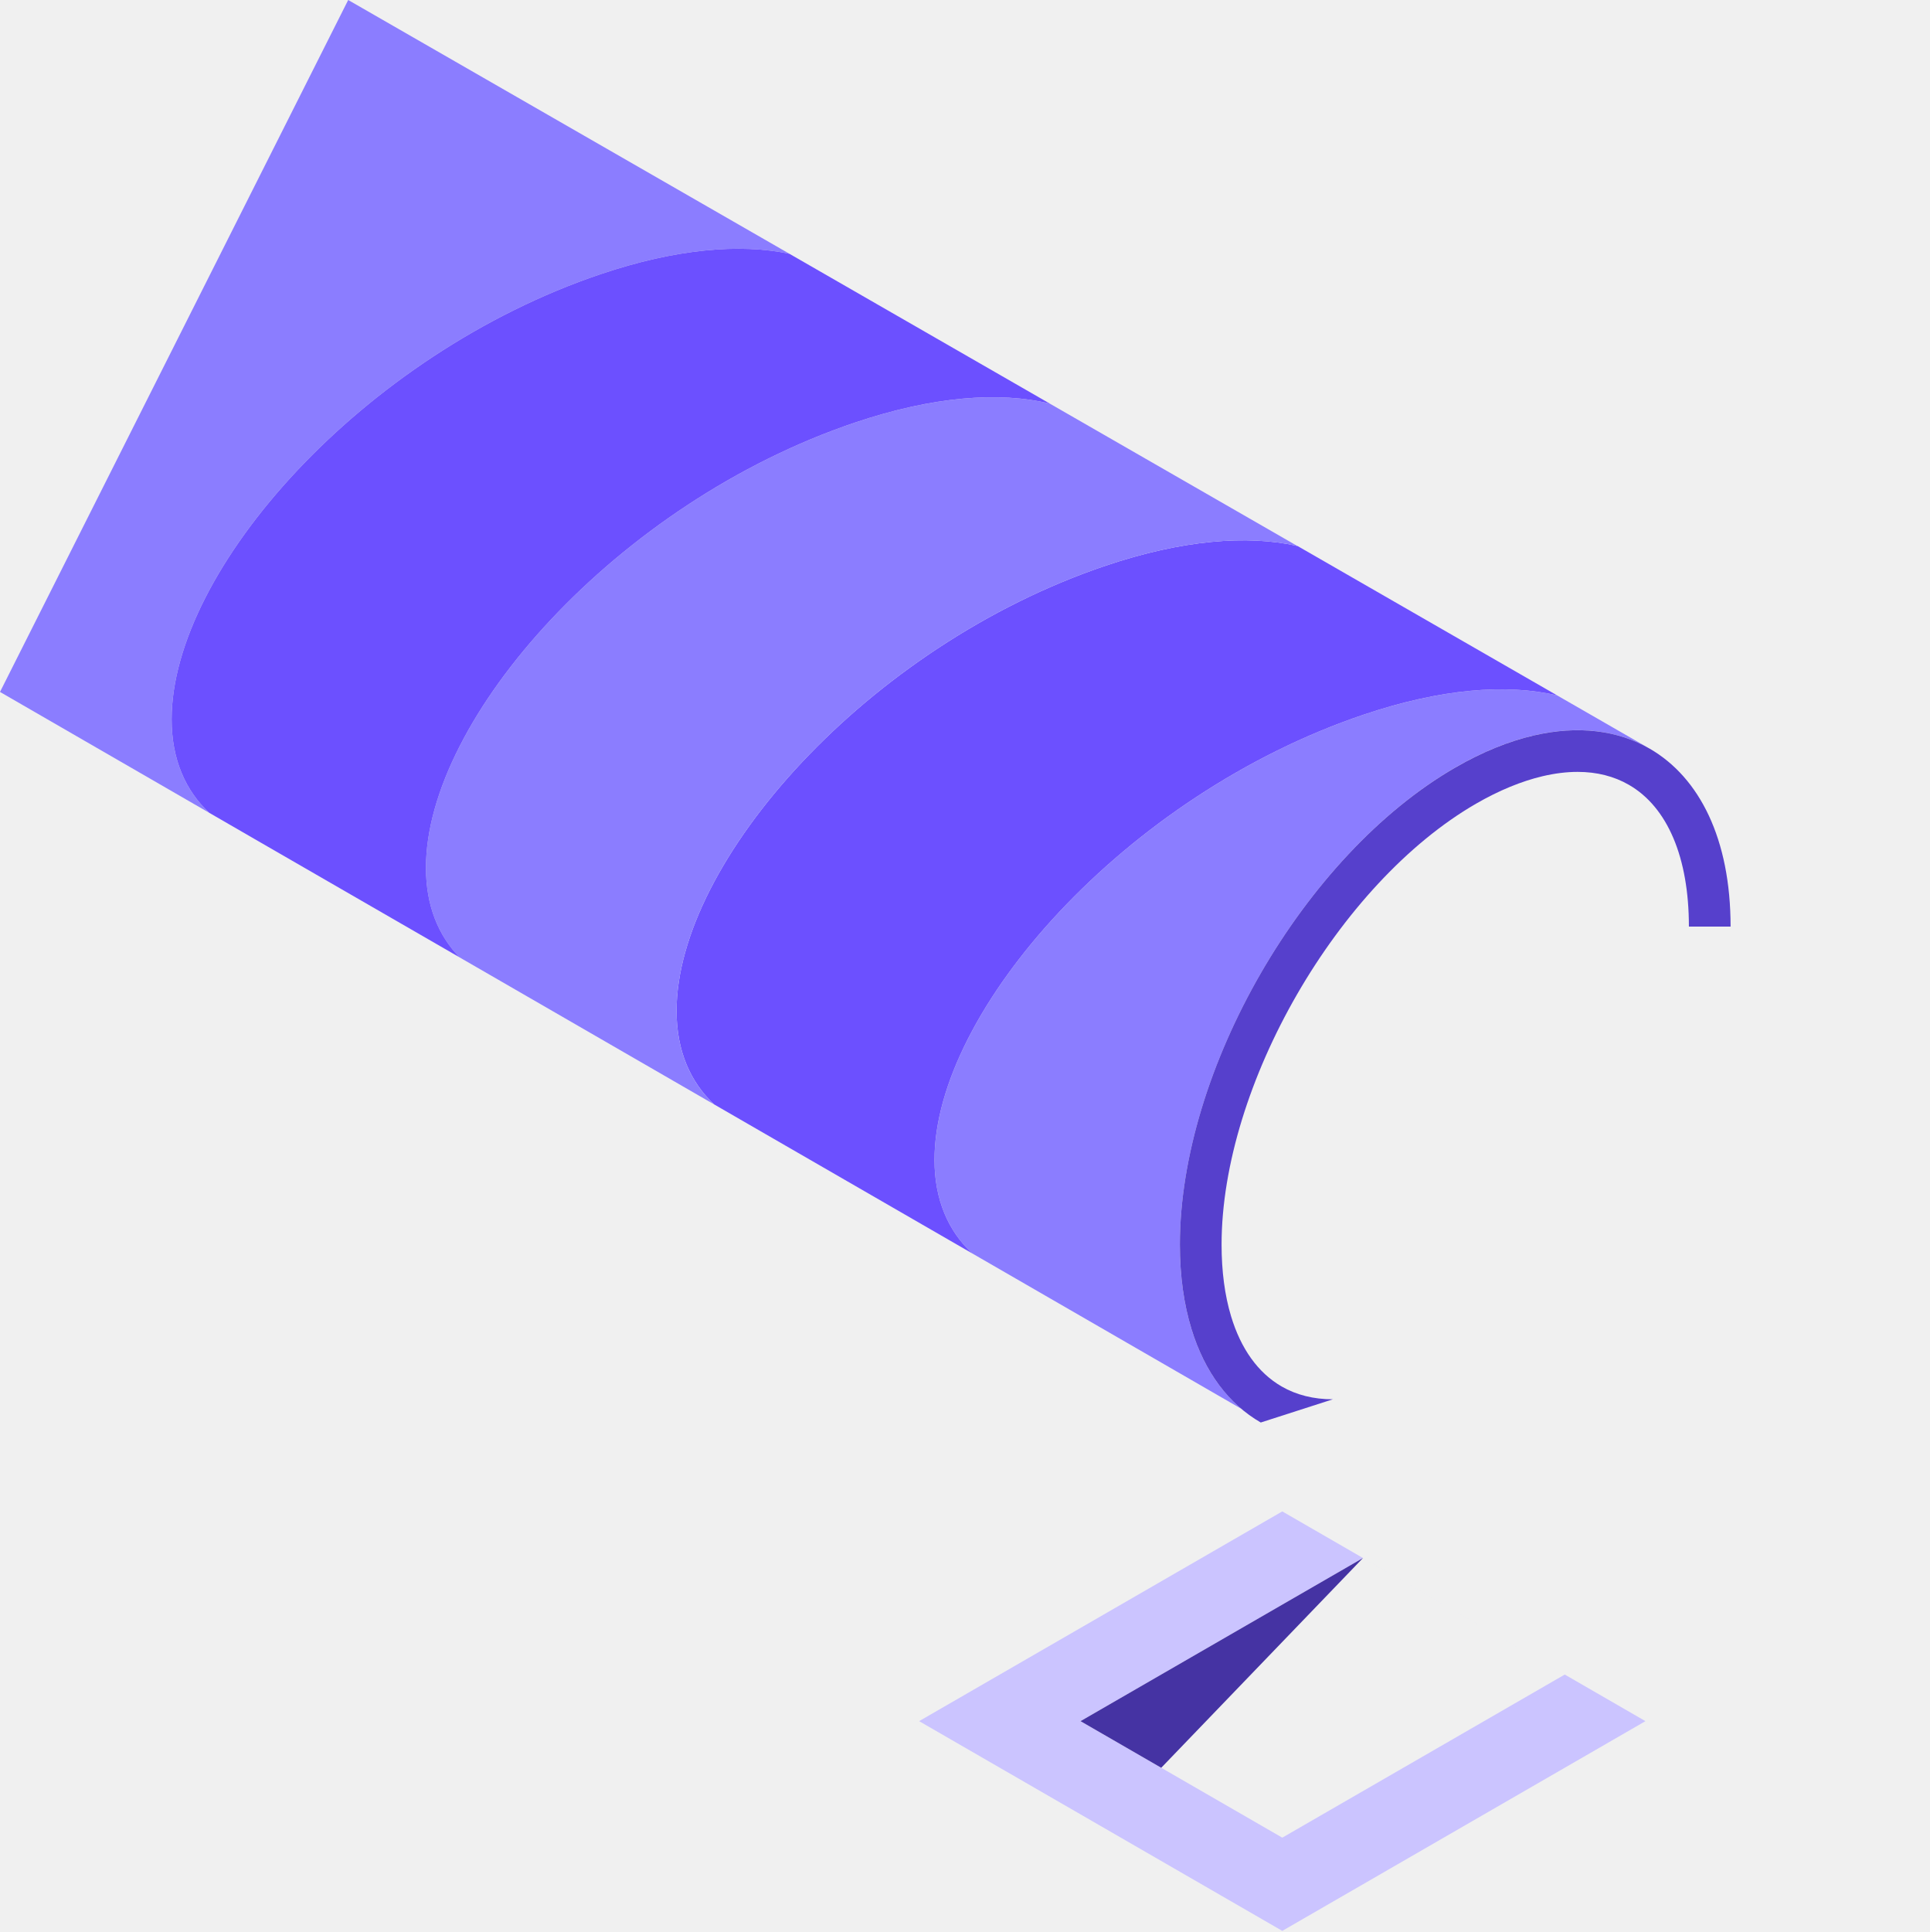
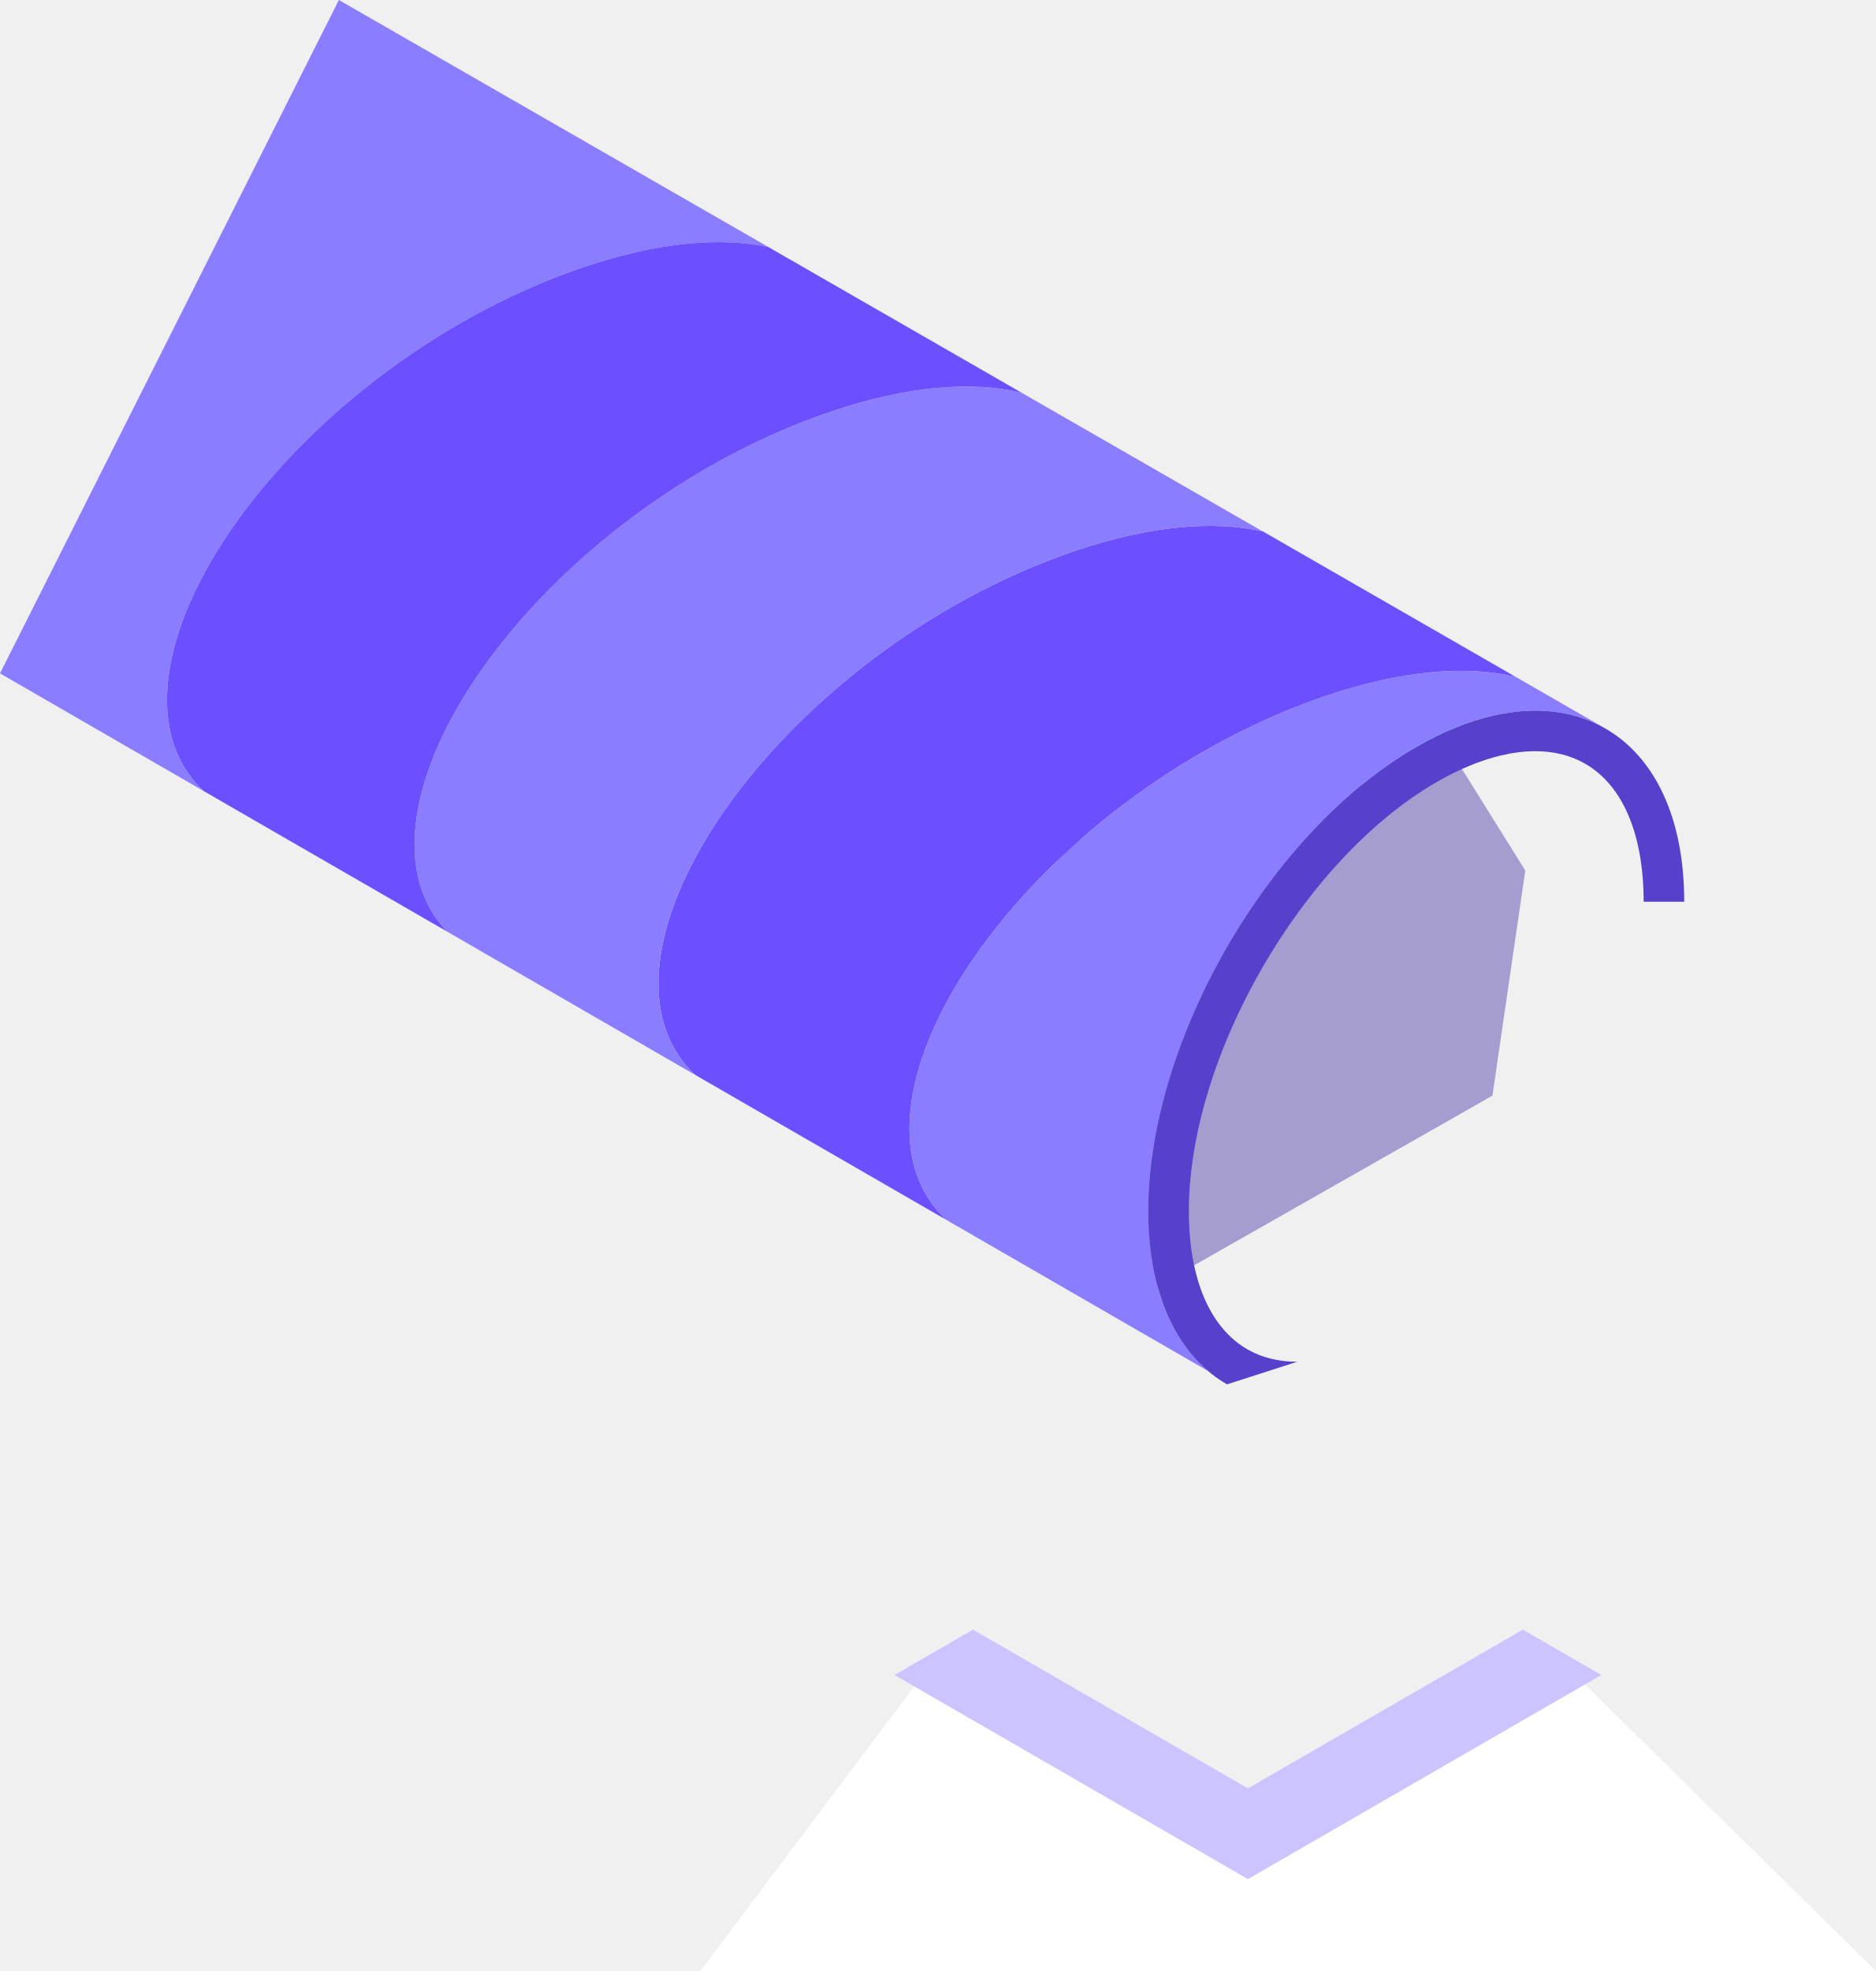
- <svg xmlns="http://www.w3.org/2000/svg" width="972" height="973" viewBox="0 0 972 973" fill="none">
-   <path d="M828.88 866.81L645.94 972.44L463 866.81L645.94 761.18L788.23 843.34L686.59 784.66L544.31 866.81L584.96 890.29L645.94 925.49L788.23 843.34L828.88 866.81Z" fill="#CBC4FF" />
-   <path d="M686.59 784.66L584.96 890.29L544.31 866.81L686.59 784.66Z" fill="#4533A3" />
+ <svg xmlns="http://www.w3.org/2000/svg" width="971" height="1020" viewBox="0 0 971 1020" fill="none">
+   <path d="M479 865L646 942.5L813.5 865L971 1020H362.5L479 865Z" fill="white" />
+   <path opacity="0.44" d="M755.5 396L546 437.5L590.5 670.5L772.5 567L789.5 450.5L755.5 396Z" fill="#4533A3" />
+   <path fill-rule="evenodd" clip-rule="evenodd" d="M645.94 972.44L828.88 866.81L788.23 843.34L645.94 925.49L584.96 890.29L544.31 866.81L503.648 843.34L463 866.81L645.94 972.44Z" fill="#CBC4FF" />
  <path d="M397.67 127.82C372.62 122.51 340.25 125.35 302.61 138.06C182.87 178.43 86.46 286.95 86.46 362.28C86.46 382.43 93.45 398.17 105.38 409.34L0 348.48L175.4 0L397.68 127.81L397.67 127.82Z" fill="#8B7DFF" />
  <path d="M830.78 376.9C805.66 362.51 771.12 364.6 733.06 386.54C656.8 430.58 594.37 538.72 594.37 626.8C594.37 664.86 606 693.23 625.4 709.57L489.7 631.22C477.74 620.04 470.75 604.3 470.75 584.16C470.75 508.83 567.16 400.31 686.9 359.94C725.78 346.82 759.01 344.24 784.36 350.22H784.4L830.79 376.91L830.78 376.9Z" fill="#8B7DFF" />
  <path d="M784.35 350.21C759 344.23 725.77 346.81 686.89 359.93C567.15 400.3 470.74 508.83 470.74 584.15C470.74 604.3 477.73 620.04 489.69 631.21L385.66 571.17L359.83 556.25C359.83 556.25 359.79 556.21 359.76 556.21C347.8 545.03 340.81 529.29 340.81 509.11C340.81 433.78 437.22 325.26 556.96 284.89C595.43 271.92 628.32 269.26 653.59 274.98H653.63L784.36 350.19L784.35 350.21Z" fill="#6C50FF" />
  <path d="M653.59 274.99C628.32 269.27 595.42 271.92 556.96 284.9C437.22 325.27 340.81 433.8 340.81 509.12C340.81 529.31 347.8 545.04 359.76 556.22L231.46 482.13C220.77 471.1 214.56 456.04 214.56 437.05C214.56 361.72 310.97 253.2 430.67 212.83C469.96 199.6 503.45 197.09 528.91 203.3L528.95 203.34L653.58 275L653.59 274.99Z" fill="#8B7DFF" />
  <path d="M528.92 203.29C503.46 197.08 469.97 199.59 430.68 212.82C310.98 253.19 214.57 361.71 214.57 437.04C214.57 456.03 220.77 471.1 231.47 482.12L131.32 424.33L105.45 409.38C105.45 409.38 105.41 409.34 105.38 409.34C93.45 398.16 86.46 382.42 86.46 362.28C86.46 286.95 182.87 178.43 302.61 138.06C340.26 125.35 372.63 122.51 397.67 127.82C397.67 127.82 397.71 127.82 397.74 127.86L528.91 203.3L528.92 203.29Z" fill="#6C50FF" />
  <path d="M831.03 377.05C814.97 367.77 795 365.23 772.73 370.37C760.15 373.27 746.84 378.62 733.07 386.57C656.77 430.6 594.36 538.72 594.36 626.81C594.36 642.73 596.4 656.95 600.19 669.3C606.88 691.15 619.05 707.15 635.1 716.41L671.43 704.72C661.74 704.72 653.06 702.55 645.6 698.25C633.69 691.36 625.05 679.21 620.13 662.86C616.99 652.45 615.36 640.34 615.36 626.81C615.36 546.56 674.09 444.88 743.57 404.74C755.11 398.08 766.46 393.41 777.14 390.9C783.25 389.47 789.13 388.74 794.7 388.74C804.4 388.74 813.08 390.95 820.53 395.25C840.03 406.49 850.77 431.86 850.77 466.65H871.77C871.77 422.59 856.16 391.58 831.03 377.05Z" fill="#5640CC" />
</svg>
